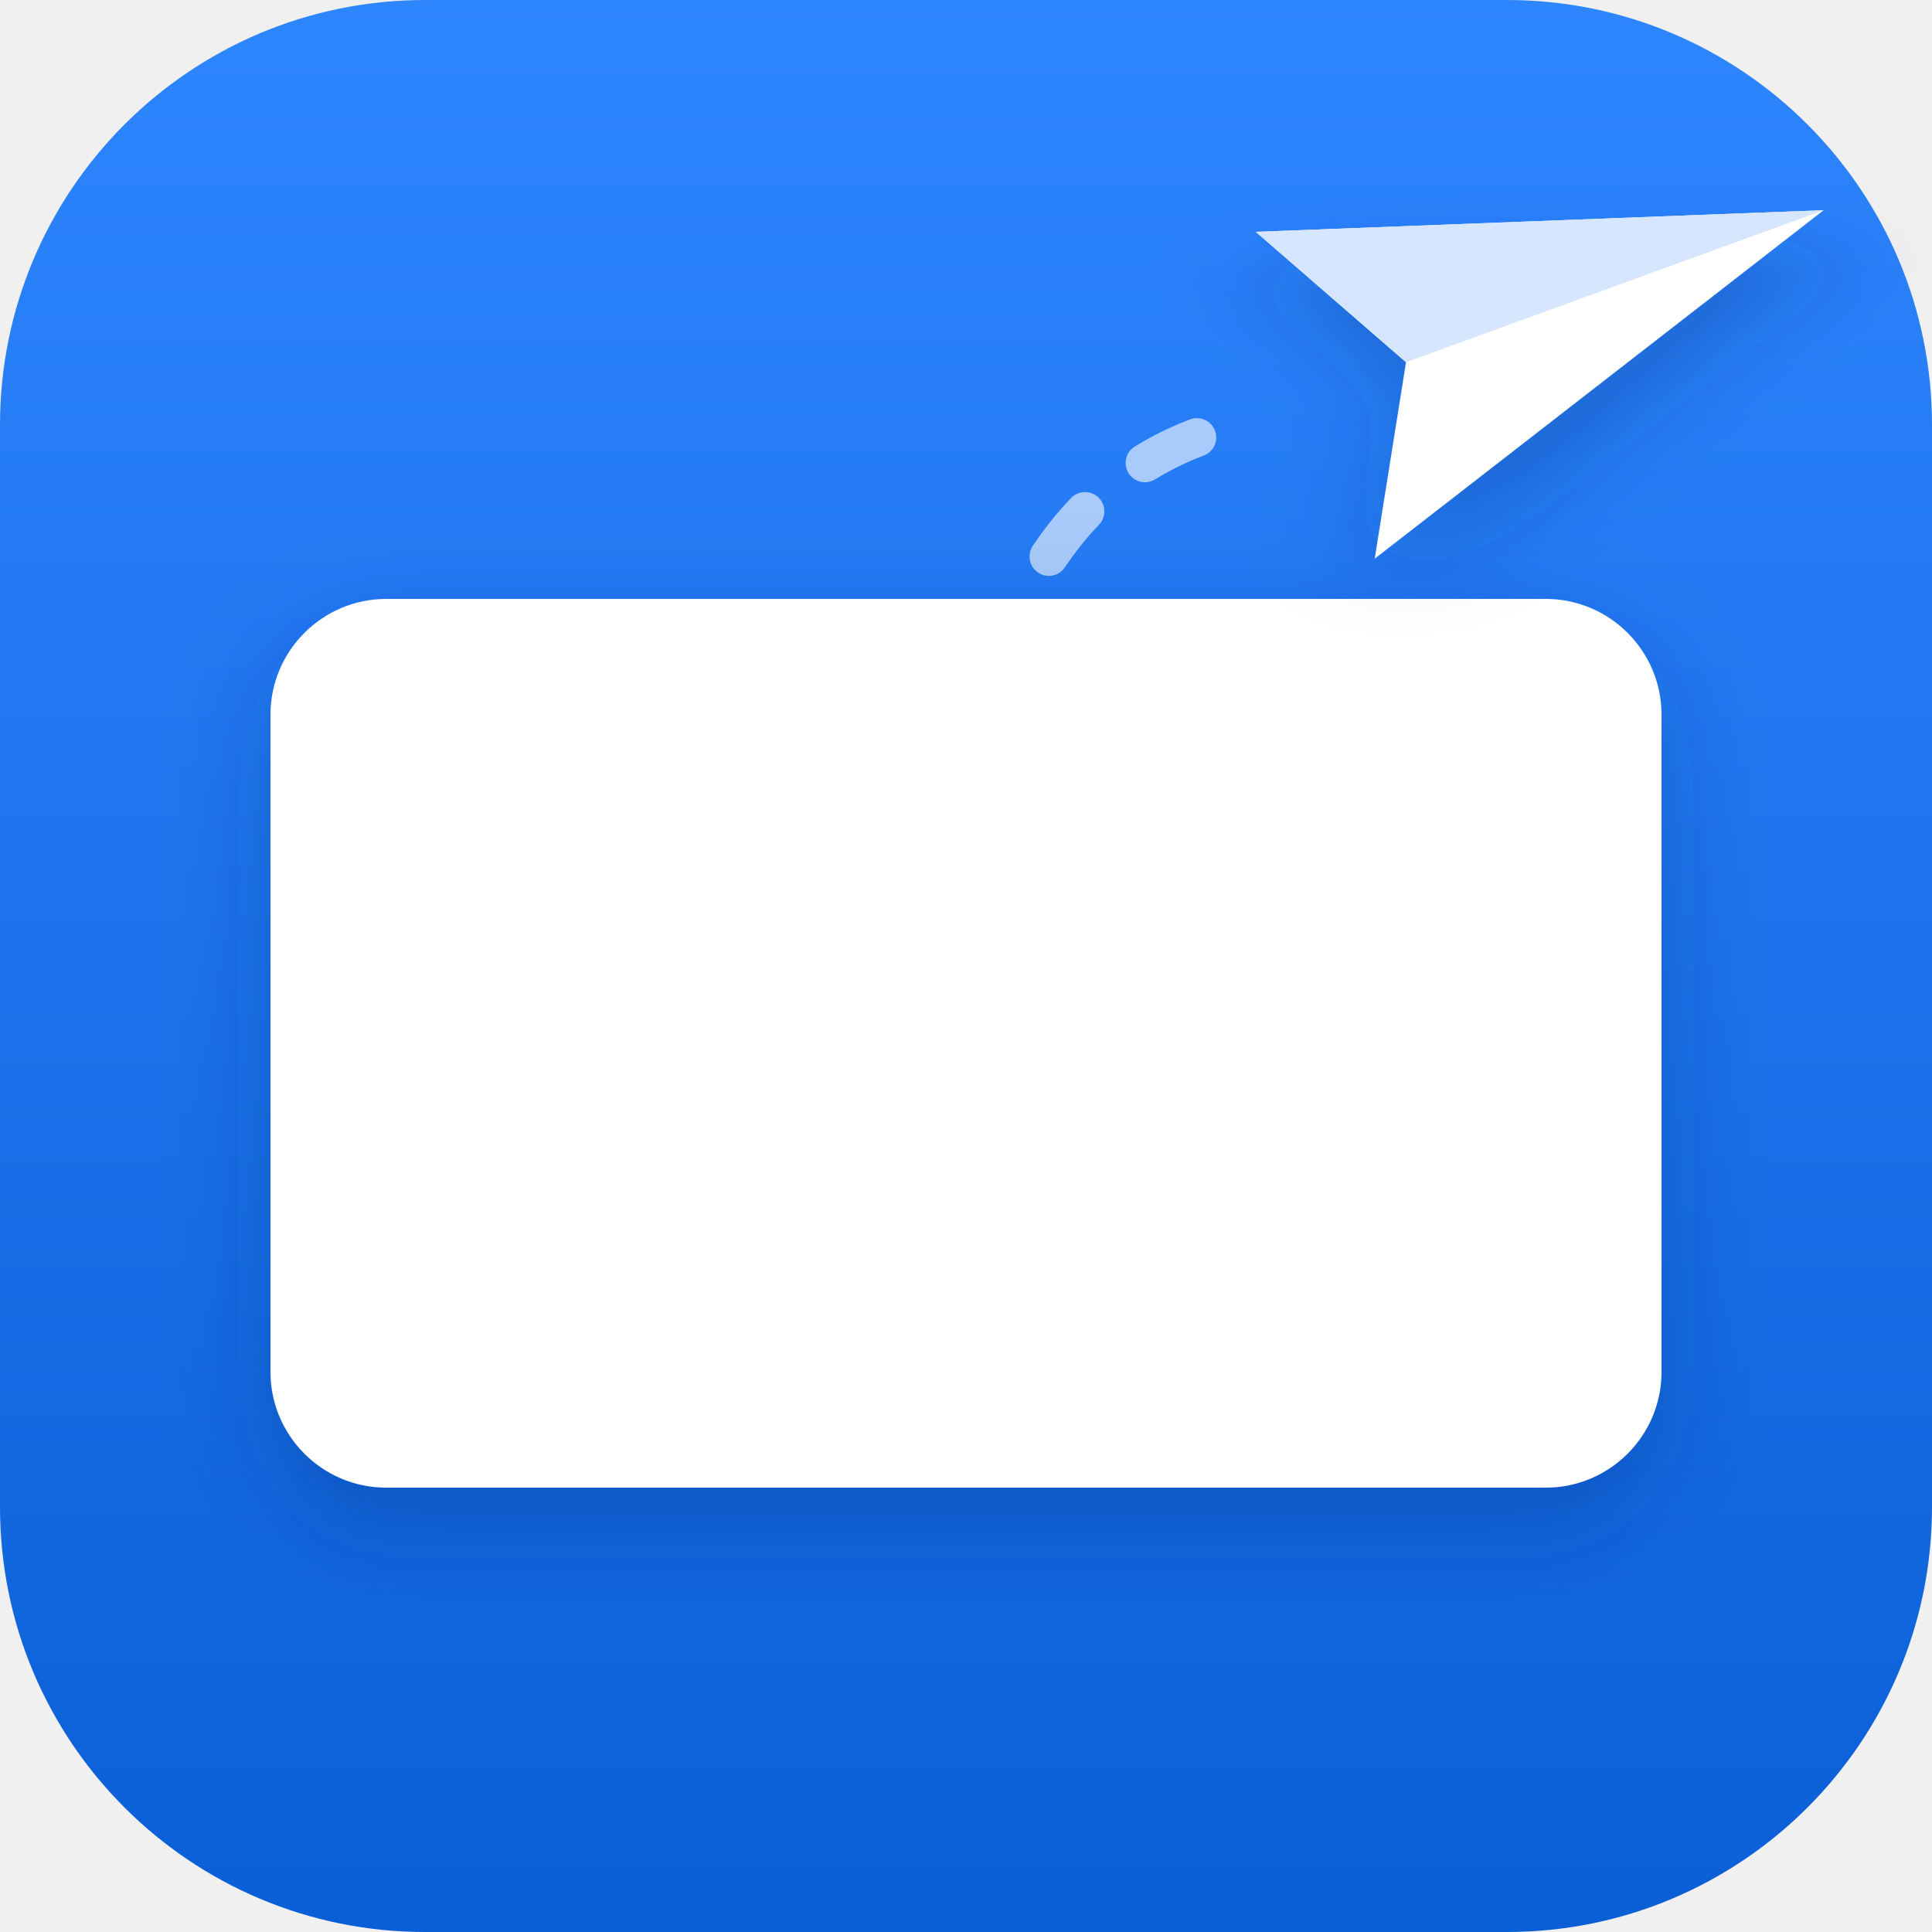
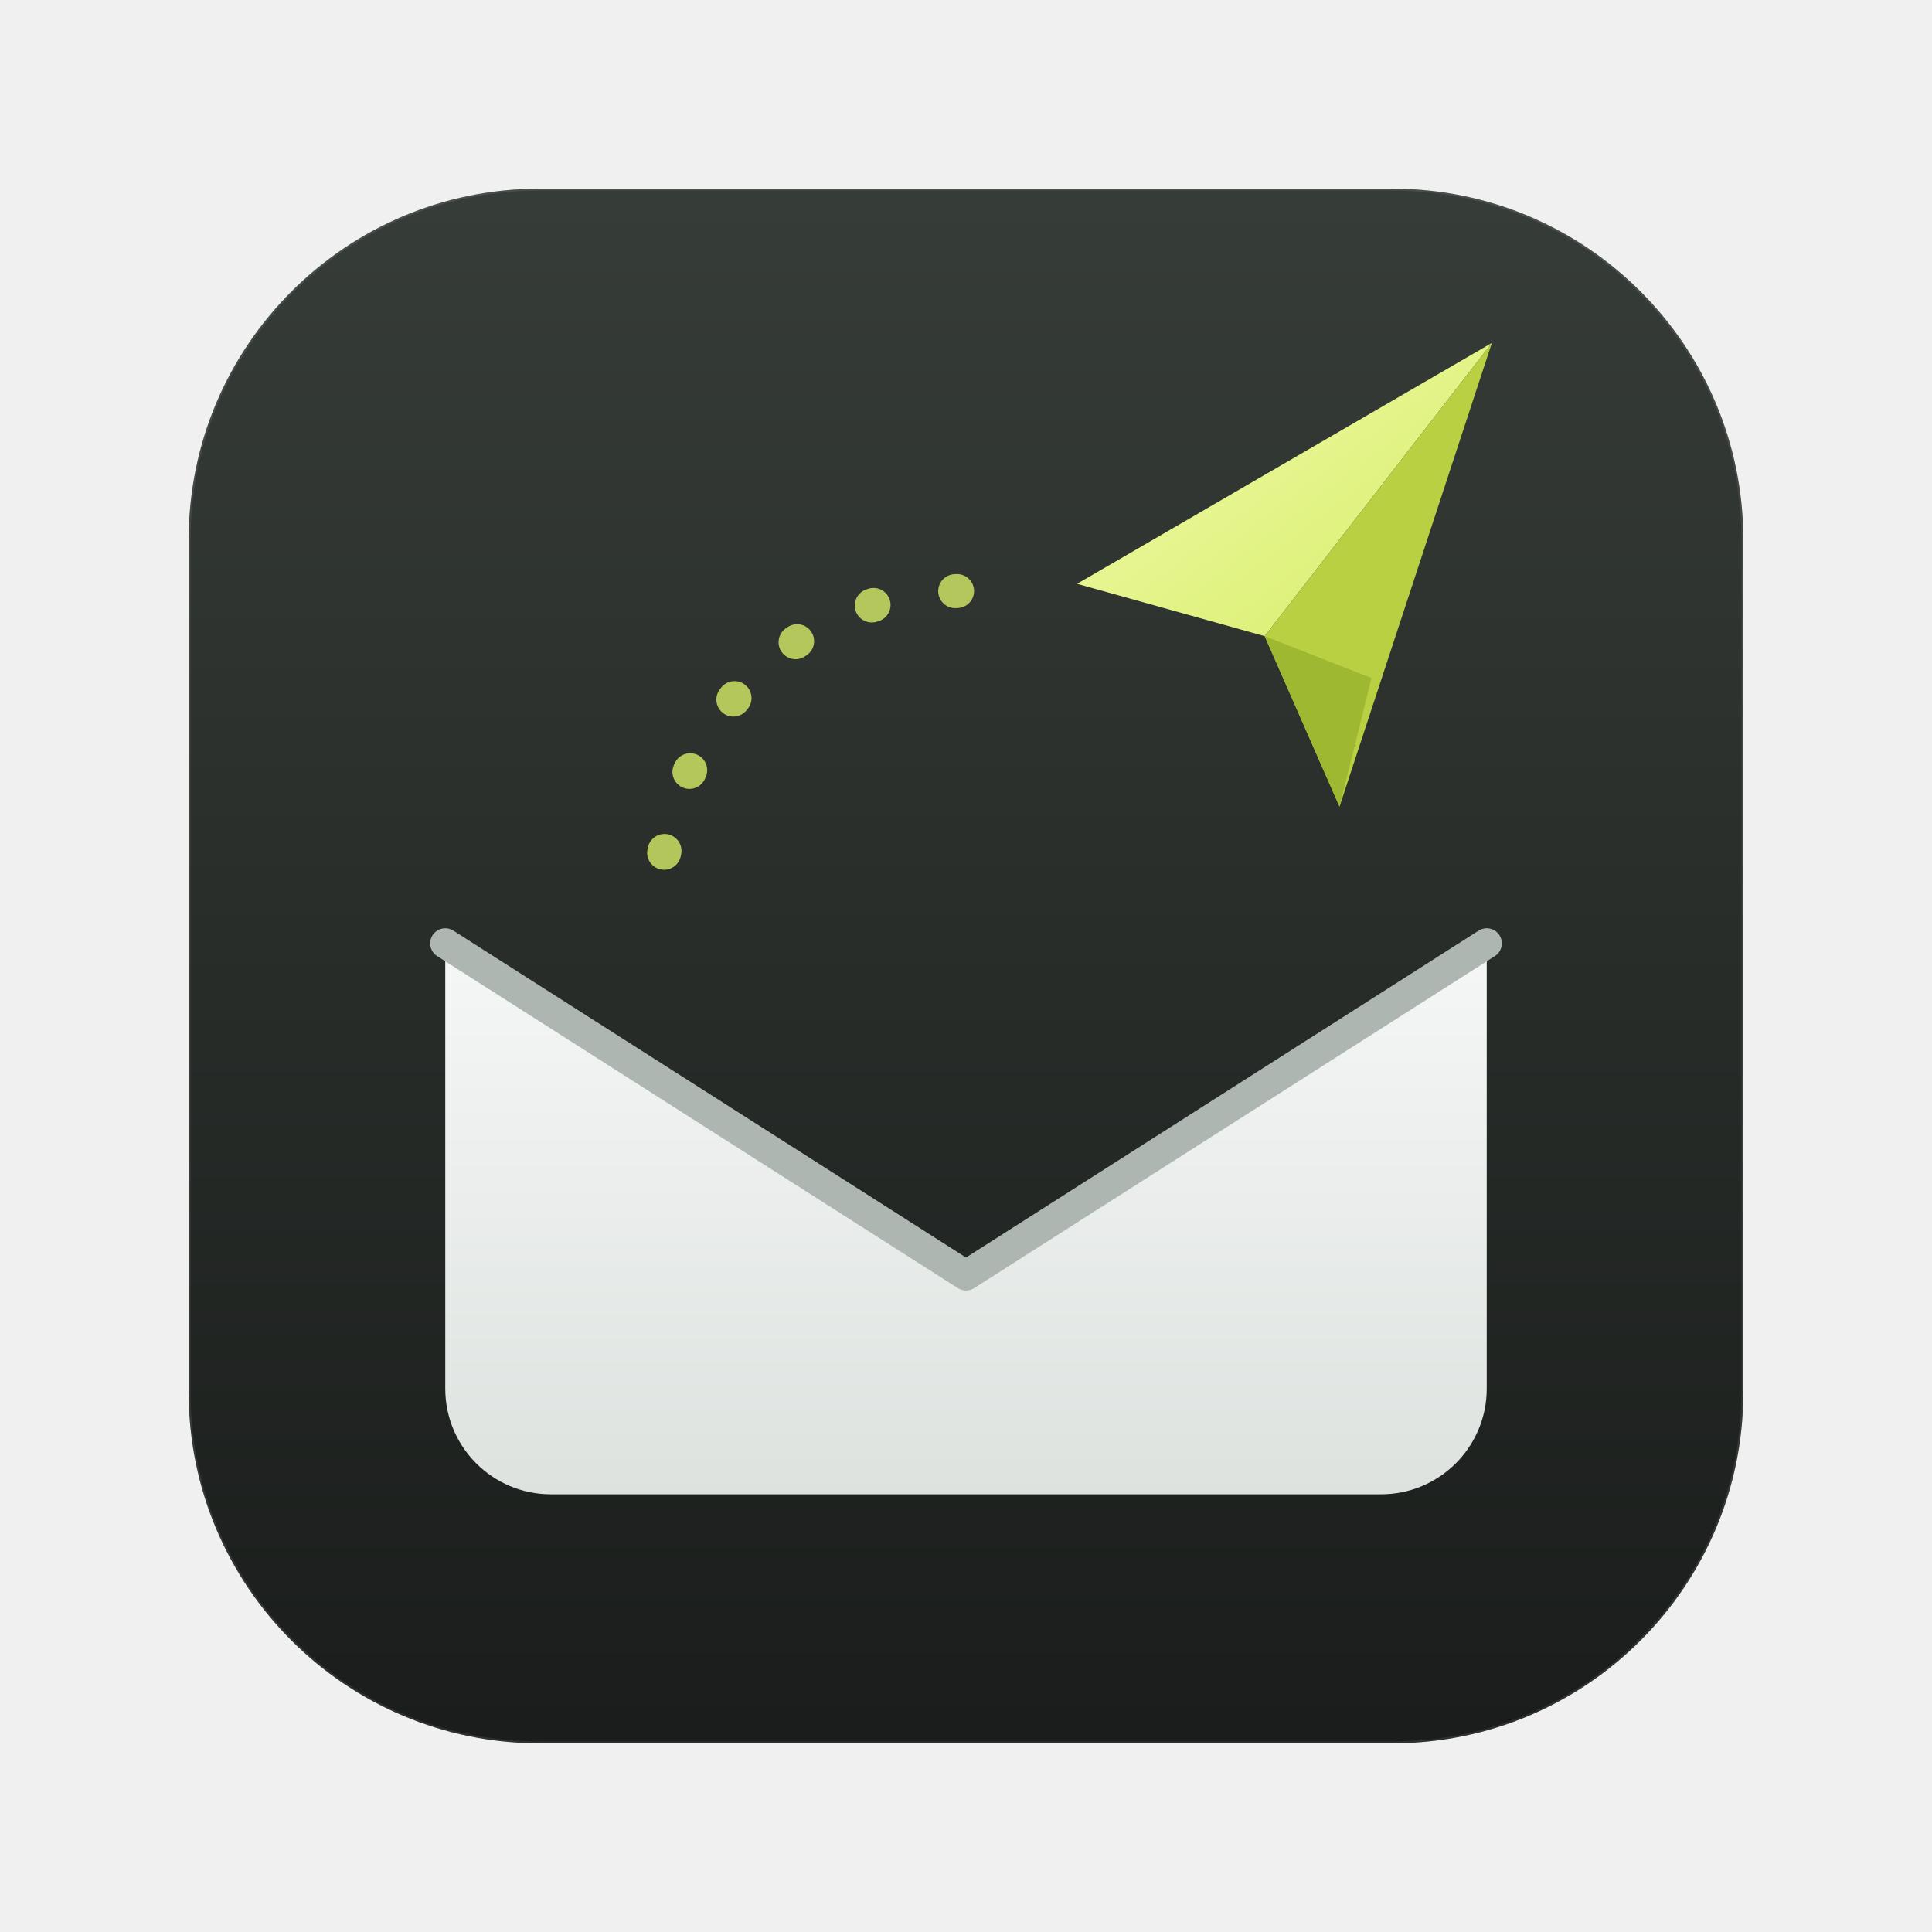
- <svg xmlns="http://www.w3.org/2000/svg" viewBox="0 0 100 100" width="1024" height="1024">
+ <svg xmlns="http://www.w3.org/2000/svg" viewBox="0 0 1024 1024" width="1024" height="1024">
  <defs>
-     <linearGradient id="a" x1="0" y1="0" x2="0" y2="1">
-       <stop offset="0%" stop-color="#2e86ff" />
-       <stop offset="100%" stop-color="#0a5fd6" />
+     <linearGradient id="bg" x1="0" y1="0" x2="0" y2="1">
+       <stop offset="0" stop-color="#363c38" />
+       <stop offset="1" stop-color="#1a1d1b" />
    </linearGradient>
-     <filter id="b" x="-20%" y="-20%" width="140%" height="140%">
-       <feDropShadow dx="0" dy="2" stdDeviation="2.5" flood-color="#002d7a" flood-opacity=".3" />
-     </filter>
+     <linearGradient id="env" x1="0" y1="0" x2="0" y2="1">
+       <stop offset="0" stop-color="#f5f7f6" />
+       <stop offset="1" stop-color="#dde2df" />
+     </linearGradient>
+     <linearGradient id="wing" x1="0" y1="0" x2="1" y2="1">
+       <stop offset="0" stop-color="#f1fbaa" />
+       <stop offset="1" stop-color="#d6ec67" />
+     </linearGradient>
  </defs>
-   <rect width="100" height="100" rx="22" fill="url(#a)" />
-   <path d="M50 42q2-17 14-20" fill="none" stroke="#fff" stroke-width="2" stroke-linecap="round" stroke-dasharray="3 4" opacity=".6" />
-   <rect x="14" y="31" width="72" height="46" rx="6" fill="#fff" filter="url(#b)" />
-   <g transform="rotate(-20 66.528 -178.317)" filter="url(#b)">
-     <path d="m0 0 28 9-28 9 5-9Z" fill="#fff" />
-     <path d="m0 0 28 9H5Z" fill="#d6e6ff" />
+   <rect x="100" y="100" width="824" height="824" rx="186" fill="url(#bg)" />
+   <rect x="100.5" y="100.5" width="823" height="823" rx="185.5" fill="none" stroke="#fff" stroke-opacity=".09" />
+   <path d="M236 500 L512 676 L788 500 V736 a56 56 0 0 1 -56 56 H292 a56 56 0 0 1 -56 -56 Z" fill="url(#env)" />
+   <path d="M236 500 L512 676 L788 500" fill="none" stroke="#aeb6b1" stroke-width="16" stroke-linejoin="round" stroke-linecap="round" />
+   <path d="M352 452 C 372 352, 452 300, 548 316" fill="none" stroke="#d6ec67" stroke-width="18" stroke-linecap="round" stroke-dasharray="1 44" opacity=".8" />
+   <g transform="translate(560 206) rotate(-6)">
+     <path d="M232 0 L0 104 L96 142 Z" fill="url(#wing)" />
+     <path d="M232 0 L96 142 L126 236 Z" fill="#b8d041" />
+     <path d="M96 142 L126 236 L150 170 Z" fill="#9fb832" />
  </g>
</svg>
